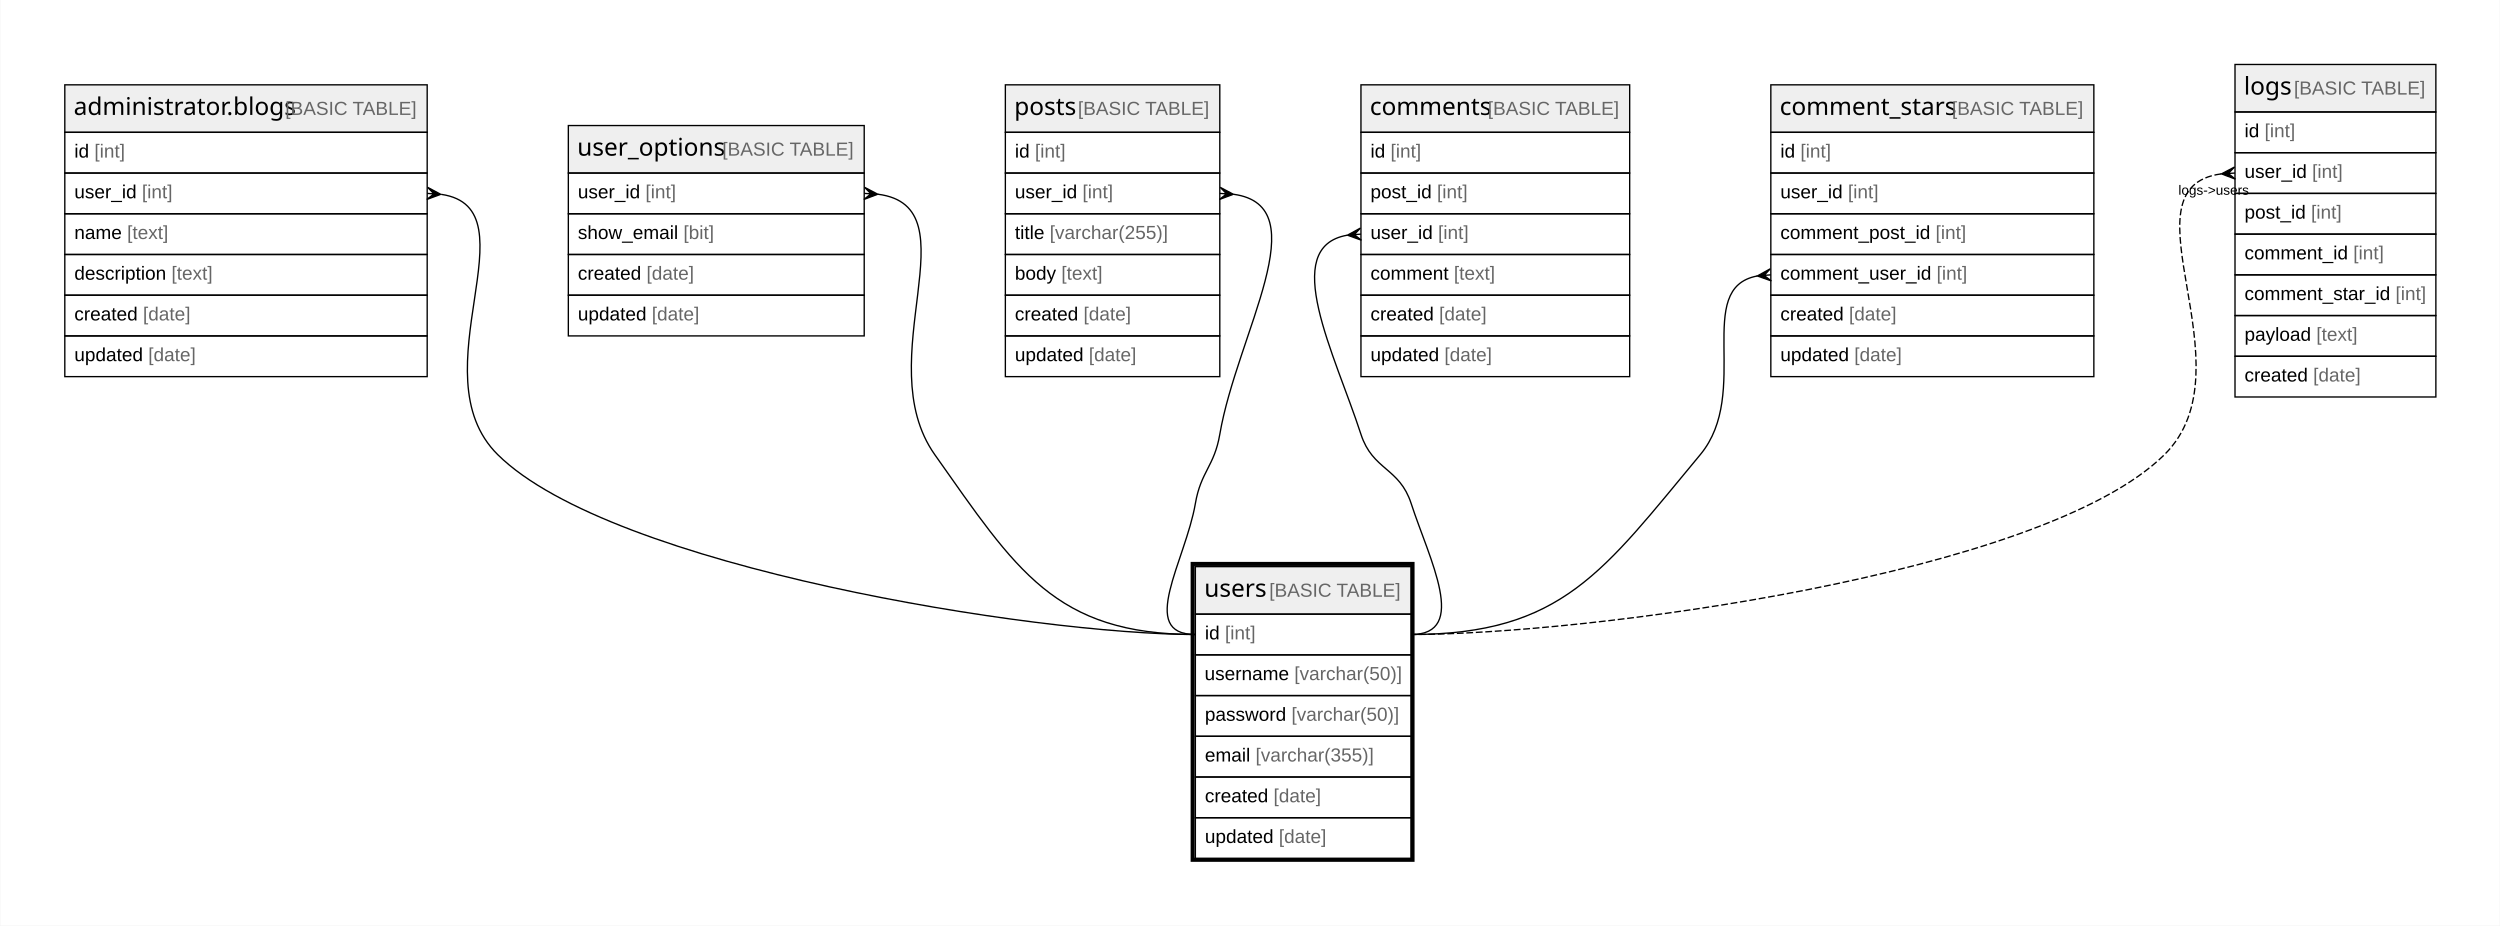
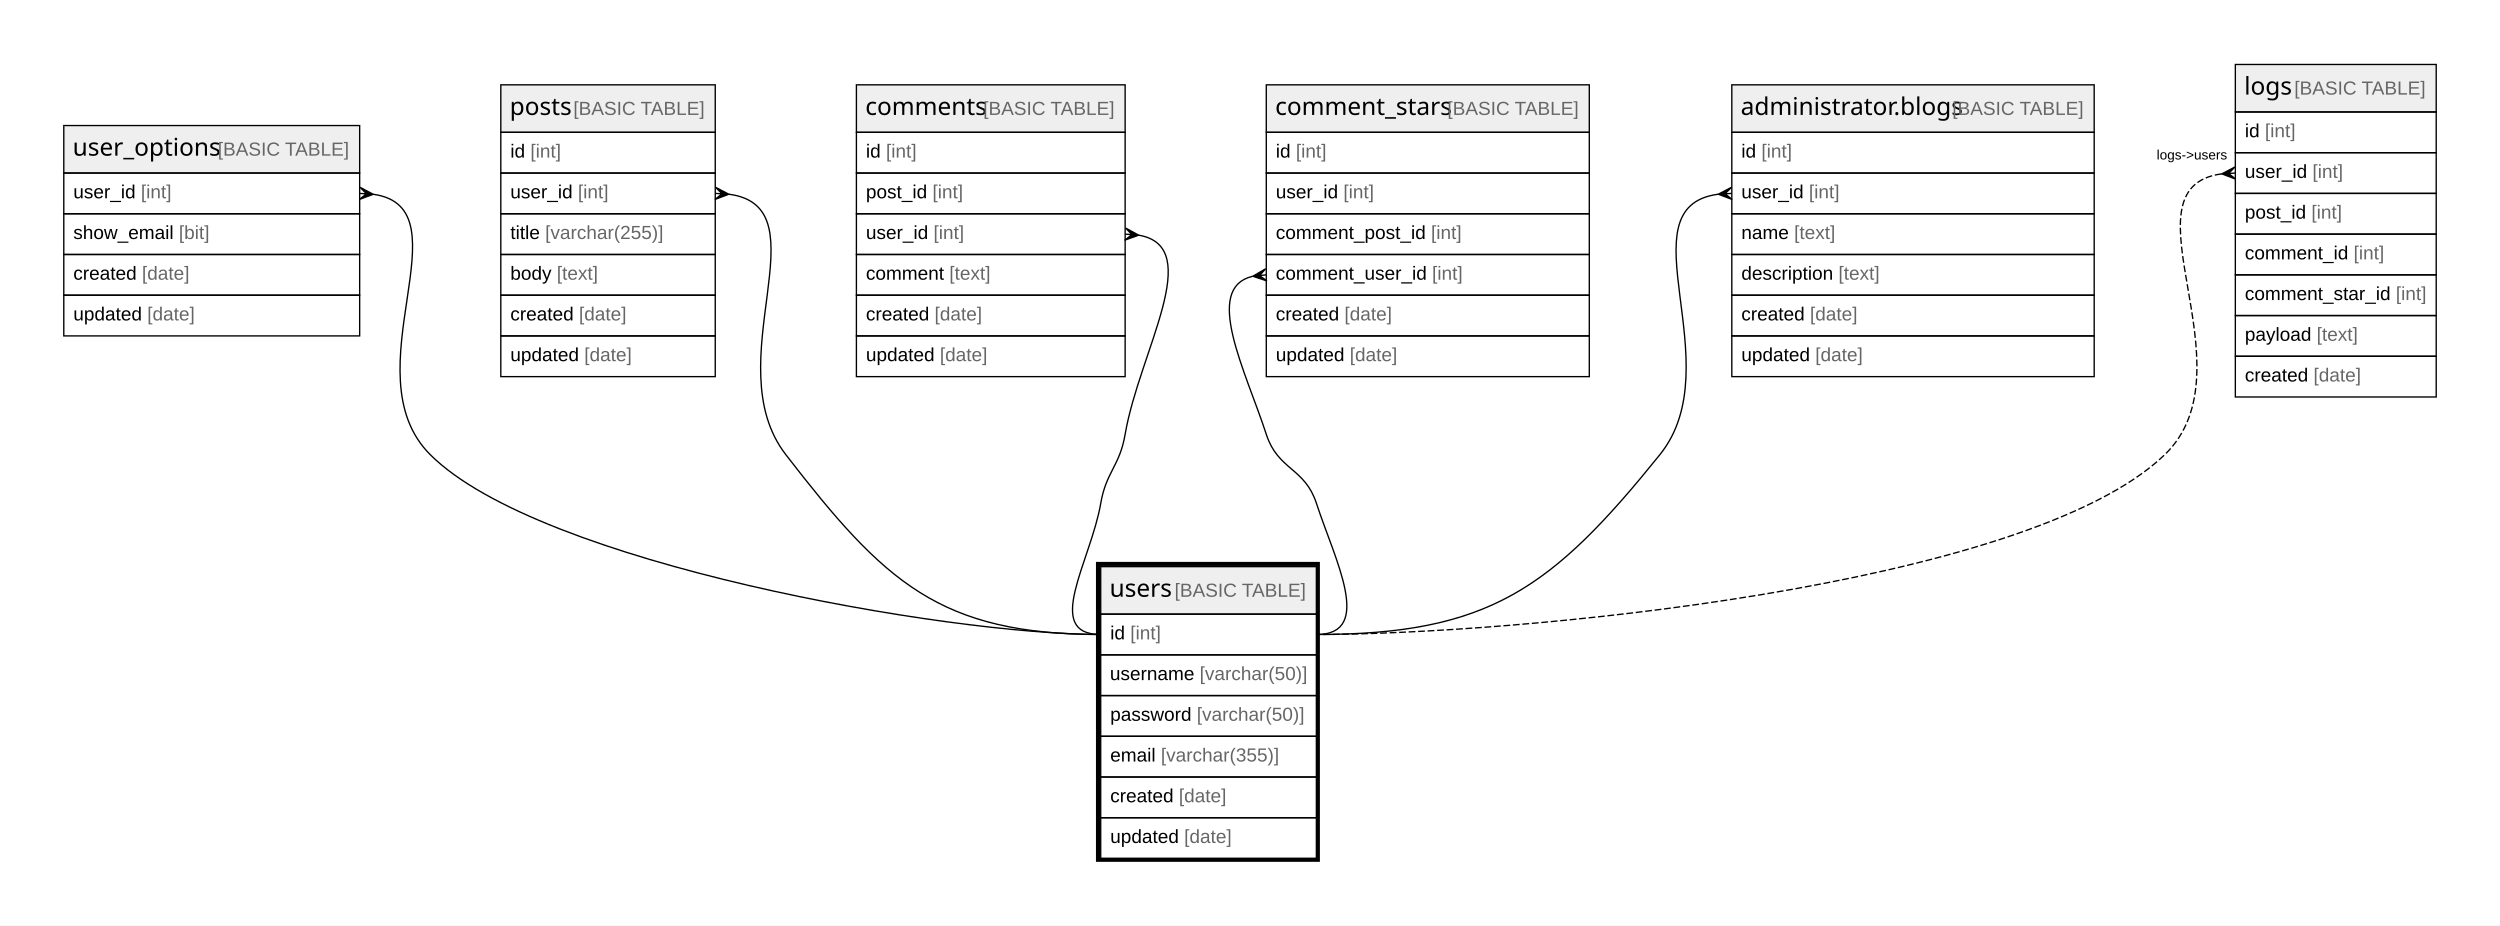
- <svg xmlns="http://www.w3.org/2000/svg" width="1842pt" height="682pt" viewBox="0.00 0.00 1841.50 682.00">
+ <svg xmlns="http://www.w3.org/2000/svg" width="1842pt" height="682pt" viewBox="0.00 0.00 1842.00 682.00">
  <g id="graph0" class="graph" transform="scale(1 1) rotate(0) translate(4 678)">
-     <polygon fill="#ffffff" stroke="transparent" points="-4,4 -4,-678 1837.5,-678 1837.5,4 -4,4" />
+     <polygon fill="#ffffff" stroke="transparent" points="-4,4 -4,-678 1838,-678 1838,4 -4,4" />
    <g id="node1" class="node">
-       <polygon fill="#efefef" stroke="transparent" points="876.5,-225.5 876.5,-260.5 1035.5,-260.5 1035.5,-225.5 876.5,-225.5" />
-       <polygon fill="none" stroke="#000000" points="876.5,-225.5 876.5,-260.5 1035.5,-260.5 1035.5,-225.5 876.5,-225.5" />
-       <text text-anchor="start" x="883.04" y="-238.3" font-family="Arial Bold" font-size="18.00" fill="#000000">users</text>
-       <text text-anchor="start" x="927.045" y="-238.3" font-family="Arial" font-size="14.00" fill="#000000"> </text>
-       <text text-anchor="start" x="930.936" y="-238.3" font-family="Arial" font-size="14.00" fill="#666666">[BASIC TABLE]</text>
-       <polygon fill="none" stroke="#000000" points="876.5,-195.5 876.5,-225.5 1035.5,-225.5 1035.5,-195.5 876.5,-195.5" />
-       <text text-anchor="start" x="883.5" y="-206.9" font-family="Arial" font-size="14.00" fill="#000000">id </text>
-       <text text-anchor="start" x="898.28" y="-206.9" font-family="Arial" font-size="14.00" fill="#666666">[int]</text>
-       <polygon fill="none" stroke="#000000" points="876.5,-165.5 876.5,-195.5 1035.5,-195.5 1035.5,-165.5 876.5,-165.5" />
-       <text text-anchor="start" x="883.269" y="-176.9" font-family="Arial" font-size="14.00" fill="#000000">username </text>
-       <text text-anchor="start" x="949.394" y="-176.9" font-family="Arial" font-size="14.00" fill="#666666">[varchar(50)]</text>
-       <polygon fill="none" stroke="#000000" points="876.5,-135.5 876.5,-165.5 1035.5,-165.5 1035.5,-135.5 876.5,-135.5" />
-       <text text-anchor="start" x="883.5" y="-146.9" font-family="Arial" font-size="14.00" fill="#000000">password </text>
-       <text text-anchor="start" x="947.288" y="-146.9" font-family="Arial" font-size="14.00" fill="#666666">[varchar(50)]</text>
-       <polygon fill="none" stroke="#000000" points="876.5,-105.5 876.5,-135.5 1035.5,-135.5 1035.5,-105.5 876.5,-105.5" />
-       <text text-anchor="start" x="883.5" y="-116.9" font-family="Arial" font-size="14.00" fill="#000000">email </text>
-       <text text-anchor="start" x="920.83" y="-116.9" font-family="Arial" font-size="14.00" fill="#666666">[varchar(355)]</text>
-       <polygon fill="none" stroke="#000000" points="876.5,-75.5 876.5,-105.5 1035.5,-105.5 1035.5,-75.5 876.5,-75.5" />
-       <text text-anchor="start" x="883.5" y="-86.9" font-family="Arial" font-size="14.00" fill="#000000">created </text>
-       <text text-anchor="start" x="934.072" y="-86.9" font-family="Arial" font-size="14.00" fill="#666666">[date]</text>
-       <polygon fill="none" stroke="#000000" points="876.5,-45.5 876.5,-75.5 1035.5,-75.5 1035.5,-45.5 876.5,-45.5" />
-       <text text-anchor="start" x="883.5" y="-56.9" font-family="Arial" font-size="14.00" fill="#000000">updated </text>
-       <text text-anchor="start" x="937.977" y="-56.9" font-family="Arial" font-size="14.00" fill="#666666">[date]</text>
-       <polygon fill="none" stroke="#000000" stroke-width="3" points="874.5,-44.5 874.5,-262.5 1036.5,-262.5 1036.5,-44.5 874.5,-44.5" />
+       <polygon fill="#efefef" stroke="transparent" points="807,-225.5 807,-260.5 966,-260.5 966,-225.5 807,-225.5" />
+       <polygon fill="none" stroke="#000000" points="807,-225.5 807,-260.5 966,-260.5 966,-225.5 807,-225.5" />
+       <text text-anchor="start" x="813.54" y="-238.3" font-family="Arial Bold" font-size="18.00" fill="#000000">users</text>
+       <text text-anchor="start" x="857.545" y="-238.3" font-family="Arial" font-size="14.00" fill="#000000"> </text>
+       <text text-anchor="start" x="861.436" y="-238.3" font-family="Arial" font-size="14.00" fill="#666666">[BASIC TABLE]</text>
+       <polygon fill="none" stroke="#000000" points="807,-195.5 807,-225.5 966,-225.5 966,-195.5 807,-195.5" />
+       <text text-anchor="start" x="814" y="-206.9" font-family="Arial" font-size="14.00" fill="#000000">id </text>
+       <text text-anchor="start" x="828.78" y="-206.9" font-family="Arial" font-size="14.00" fill="#666666">[int]</text>
+       <polygon fill="none" stroke="#000000" points="807,-165.5 807,-195.5 966,-195.5 966,-165.5 807,-165.5" />
+       <text text-anchor="start" x="813.769" y="-176.9" font-family="Arial" font-size="14.00" fill="#000000">username </text>
+       <text text-anchor="start" x="879.894" y="-176.9" font-family="Arial" font-size="14.00" fill="#666666">[varchar(50)]</text>
+       <polygon fill="none" stroke="#000000" points="807,-135.5 807,-165.5 966,-165.5 966,-135.5 807,-135.5" />
+       <text text-anchor="start" x="814" y="-146.9" font-family="Arial" font-size="14.00" fill="#000000">password </text>
+       <text text-anchor="start" x="877.788" y="-146.9" font-family="Arial" font-size="14.00" fill="#666666">[varchar(50)]</text>
+       <polygon fill="none" stroke="#000000" points="807,-105.5 807,-135.5 966,-135.5 966,-105.5 807,-105.5" />
+       <text text-anchor="start" x="814" y="-116.9" font-family="Arial" font-size="14.00" fill="#000000">email </text>
+       <text text-anchor="start" x="851.33" y="-116.9" font-family="Arial" font-size="14.00" fill="#666666">[varchar(355)]</text>
+       <polygon fill="none" stroke="#000000" points="807,-75.5 807,-105.5 966,-105.5 966,-75.5 807,-75.5" />
+       <text text-anchor="start" x="814" y="-86.9" font-family="Arial" font-size="14.00" fill="#000000">created </text>
+       <text text-anchor="start" x="864.572" y="-86.9" font-family="Arial" font-size="14.00" fill="#666666">[date]</text>
+       <polygon fill="none" stroke="#000000" points="807,-45.5 807,-75.5 966,-75.5 966,-45.5 807,-45.5" />
+       <text text-anchor="start" x="814" y="-56.9" font-family="Arial" font-size="14.00" fill="#000000">updated </text>
+       <text text-anchor="start" x="868.477" y="-56.9" font-family="Arial" font-size="14.00" fill="#666666">[date]</text>
+       <polygon fill="none" stroke="#000000" stroke-width="3" points="805,-44.5 805,-262.5 967,-262.5 967,-44.5 805,-44.5" />
    </g>
    <g id="node2" class="node">
-       <polygon fill="#efefef" stroke="transparent" points="43.5,-580.5 43.5,-615.5 310.5,-615.5 310.5,-580.5 43.5,-580.5" />
-       <polygon fill="none" stroke="#000000" points="43.5,-580.5 43.5,-615.5 310.5,-615.5 310.5,-580.5 43.5,-580.5" />
-       <text text-anchor="start" x="50.035" y="-593.3" font-family="Arial Bold" font-size="18.00" fill="#000000">administrator.blogs</text>
-       <text text-anchor="start" x="202.05" y="-593.3" font-family="Arial" font-size="14.00" fill="#000000"> </text>
-       <text text-anchor="start" x="205.941" y="-593.3" font-family="Arial" font-size="14.00" fill="#666666">[BASIC TABLE]</text>
-       <polygon fill="none" stroke="#000000" points="43.5,-550.5 43.5,-580.5 310.5,-580.5 310.5,-550.5 43.5,-550.5" />
-       <text text-anchor="start" x="50.5" y="-561.9" font-family="Arial" font-size="14.00" fill="#000000">id </text>
-       <text text-anchor="start" x="65.28" y="-561.9" font-family="Arial" font-size="14.00" fill="#666666">[int]</text>
-       <polygon fill="none" stroke="#000000" points="43.5,-520.5 43.5,-550.5 310.5,-550.5 310.5,-520.5 43.5,-520.5" />
-       <text text-anchor="start" x="50.5" y="-531.9" font-family="Arial" font-size="14.00" fill="#000000">user_id </text>
-       <text text-anchor="start" x="100.288" y="-531.9" font-family="Arial" font-size="14.00" fill="#666666">[int]</text>
-       <polygon fill="none" stroke="#000000" points="43.5,-490.5 43.5,-520.5 310.5,-520.5 310.5,-490.5 43.5,-490.5" />
-       <text text-anchor="start" x="50.5" y="-501.9" font-family="Arial" font-size="14.00" fill="#000000">name </text>
-       <text text-anchor="start" x="89.399" y="-501.9" font-family="Arial" font-size="14.00" fill="#666666">[text]</text>
-       <polygon fill="none" stroke="#000000" points="43.5,-460.5 43.5,-490.5 310.5,-490.5 310.5,-460.5 43.5,-460.5" />
-       <text text-anchor="start" x="50.5" y="-471.9" font-family="Arial" font-size="14.00" fill="#000000">description </text>
-       <text text-anchor="start" x="122.068" y="-471.9" font-family="Arial" font-size="14.00" fill="#666666">[text]</text>
-       <polygon fill="none" stroke="#000000" points="43.5,-430.5 43.5,-460.5 310.5,-460.5 310.5,-430.5 43.5,-430.5" />
-       <text text-anchor="start" x="50.5" y="-441.9" font-family="Arial" font-size="14.00" fill="#000000">created </text>
-       <text text-anchor="start" x="101.072" y="-441.9" font-family="Arial" font-size="14.00" fill="#666666">[date]</text>
-       <polygon fill="none" stroke="#000000" points="43.5,-400.5 43.5,-430.5 310.5,-430.5 310.5,-400.5 43.5,-400.5" />
-       <text text-anchor="start" x="50.5" y="-411.9" font-family="Arial" font-size="14.00" fill="#000000">updated </text>
-       <text text-anchor="start" x="104.977" y="-411.9" font-family="Arial" font-size="14.00" fill="#666666">[date]</text>
+       <polygon fill="#efefef" stroke="transparent" points="43,-550.5 43,-585.5 261,-585.5 261,-550.5 43,-550.5" />
+       <polygon fill="none" stroke="#000000" points="43,-550.5 43,-585.5 261,-585.5 261,-550.5 43,-550.5" />
+       <text text-anchor="start" x="49.527" y="-563.3" font-family="Arial Bold" font-size="18.00" fill="#000000">user_options</text>
+       <text text-anchor="start" x="152.559" y="-563.3" font-family="Arial" font-size="14.00" fill="#000000"> </text>
+       <text text-anchor="start" x="156.449" y="-563.3" font-family="Arial" font-size="14.00" fill="#666666">[BASIC TABLE]</text>
+       <polygon fill="none" stroke="#000000" points="43,-520.5 43,-550.5 261,-550.5 261,-520.5 43,-520.5" />
+       <text text-anchor="start" x="50" y="-531.9" font-family="Arial" font-size="14.00" fill="#000000">user_id </text>
+       <text text-anchor="start" x="99.788" y="-531.9" font-family="Arial" font-size="14.00" fill="#666666">[int]</text>
+       <polygon fill="none" stroke="#000000" points="43,-490.5 43,-520.5 261,-520.5 261,-490.5 43,-490.5" />
+       <text text-anchor="start" x="50" y="-501.9" font-family="Arial" font-size="14.00" fill="#000000">show_email </text>
+       <text text-anchor="start" x="127.784" y="-501.9" font-family="Arial" font-size="14.00" fill="#666666">[bit]</text>
+       <polygon fill="none" stroke="#000000" points="43,-460.5 43,-490.5 261,-490.5 261,-460.5 43,-460.5" />
+       <text text-anchor="start" x="50" y="-471.9" font-family="Arial" font-size="14.00" fill="#000000">created </text>
+       <text text-anchor="start" x="100.572" y="-471.9" font-family="Arial" font-size="14.00" fill="#666666">[date]</text>
+       <polygon fill="none" stroke="#000000" points="43,-430.5 43,-460.5 261,-460.5 261,-430.5 43,-430.5" />
+       <text text-anchor="start" x="50" y="-441.9" font-family="Arial" font-size="14.00" fill="#000000">updated </text>
+       <text text-anchor="start" x="104.477" y="-441.9" font-family="Arial" font-size="14.00" fill="#666666">[date]</text>
    </g>
    <g id="edge1" class="edge">
-       <path fill="none" stroke="#000000" d="M320.909,-534.795C390.859,-524.437 302.182,-402.625 362.5,-343 446.388,-260.075 758.544,-210.5 876.5,-210.5" />
-       <polygon fill="#000000" stroke="#000000" points="320.477,-534.824 310.196,-531.01 315.489,-535.162 310.5,-535.5 310.5,-535.5 310.5,-535.5 315.489,-535.162 310.804,-539.99 320.477,-534.824 320.477,-534.824" />
+       <path fill="none" stroke="#000000" d="M270.98,-534.858C341.745,-524.958 252.851,-403.041 313,-343 393.44,-262.703 693.342,-210.5 807,-210.5" />
+       <polygon fill="#000000" stroke="#000000" points="270.979,-534.858 260.711,-531.009 265.99,-535.179 261,-535.5 261,-535.5 261,-535.5 265.99,-535.179 261.289,-539.991 270.979,-534.858 270.979,-534.858" />
    </g>
    <g id="node3" class="node">
-       <polygon fill="#efefef" stroke="transparent" points="414.5,-550.5 414.5,-585.5 632.5,-585.5 632.5,-550.5 414.5,-550.5" />
-       <polygon fill="none" stroke="#000000" points="414.5,-550.5 414.5,-585.5 632.5,-585.5 632.5,-550.5 414.5,-550.5" />
-       <text text-anchor="start" x="421.027" y="-563.3" font-family="Arial Bold" font-size="18.00" fill="#000000">user_options</text>
-       <text text-anchor="start" x="524.059" y="-563.3" font-family="Arial" font-size="14.00" fill="#000000"> </text>
-       <text text-anchor="start" x="527.949" y="-563.3" font-family="Arial" font-size="14.00" fill="#666666">[BASIC TABLE]</text>
-       <polygon fill="none" stroke="#000000" points="414.5,-520.5 414.5,-550.5 632.5,-550.5 632.5,-520.5 414.5,-520.5" />
-       <text text-anchor="start" x="421.5" y="-531.9" font-family="Arial" font-size="14.00" fill="#000000">user_id </text>
-       <text text-anchor="start" x="471.288" y="-531.9" font-family="Arial" font-size="14.00" fill="#666666">[int]</text>
-       <polygon fill="none" stroke="#000000" points="414.5,-490.5 414.5,-520.5 632.5,-520.5 632.5,-490.5 414.5,-490.5" />
-       <text text-anchor="start" x="421.5" y="-501.9" font-family="Arial" font-size="14.00" fill="#000000">show_email </text>
-       <text text-anchor="start" x="499.284" y="-501.9" font-family="Arial" font-size="14.00" fill="#666666">[bit]</text>
-       <polygon fill="none" stroke="#000000" points="414.5,-460.5 414.5,-490.5 632.5,-490.5 632.5,-460.5 414.5,-460.5" />
-       <text text-anchor="start" x="421.5" y="-471.9" font-family="Arial" font-size="14.00" fill="#000000">created </text>
-       <text text-anchor="start" x="472.072" y="-471.9" font-family="Arial" font-size="14.00" fill="#666666">[date]</text>
-       <polygon fill="none" stroke="#000000" points="414.5,-430.5 414.5,-460.5 632.5,-460.5 632.5,-430.5 414.5,-430.5" />
-       <text text-anchor="start" x="421.5" y="-441.9" font-family="Arial" font-size="14.00" fill="#000000">updated </text>
-       <text text-anchor="start" x="475.977" y="-441.9" font-family="Arial" font-size="14.00" fill="#666666">[date]</text>
+       <polygon fill="#efefef" stroke="transparent" points="365,-580.5 365,-615.5 523,-615.5 523,-580.5 365,-580.5" />
+       <polygon fill="none" stroke="#000000" points="365,-580.5 365,-615.5 523,-615.5 523,-580.5 365,-580.5" />
+       <text text-anchor="start" x="371.536" y="-593.3" font-family="Arial Bold" font-size="18.00" fill="#000000">posts</text>
+       <text text-anchor="start" x="414.55" y="-593.3" font-family="Arial" font-size="14.00" fill="#000000"> </text>
+       <text text-anchor="start" x="418.441" y="-593.3" font-family="Arial" font-size="14.00" fill="#666666">[BASIC TABLE]</text>
+       <polygon fill="none" stroke="#000000" points="365,-550.5 365,-580.5 523,-580.5 523,-550.5 365,-550.5" />
+       <text text-anchor="start" x="372" y="-561.9" font-family="Arial" font-size="14.00" fill="#000000">id </text>
+       <text text-anchor="start" x="386.78" y="-561.9" font-family="Arial" font-size="14.00" fill="#666666">[int]</text>
+       <polygon fill="none" stroke="#000000" points="365,-520.5 365,-550.5 523,-550.5 523,-520.5 365,-520.5" />
+       <text text-anchor="start" x="372" y="-531.9" font-family="Arial" font-size="14.00" fill="#000000">user_id </text>
+       <text text-anchor="start" x="421.788" y="-531.9" font-family="Arial" font-size="14.00" fill="#666666">[int]</text>
+       <polygon fill="none" stroke="#000000" points="365,-490.5 365,-520.5 523,-520.5 523,-490.5 365,-490.5" />
+       <text text-anchor="start" x="372" y="-501.9" font-family="Arial" font-size="14.00" fill="#000000">title </text>
+       <text text-anchor="start" x="397.668" y="-501.9" font-family="Arial" font-size="14.00" fill="#666666">[varchar(255)]</text>
+       <polygon fill="none" stroke="#000000" points="365,-460.5 365,-490.5 523,-490.5 523,-460.5 365,-460.5" />
+       <text text-anchor="start" x="372" y="-471.9" font-family="Arial" font-size="14.00" fill="#000000">body </text>
+       <text text-anchor="start" x="406.238" y="-471.9" font-family="Arial" font-size="14.00" fill="#666666">[text]</text>
+       <polygon fill="none" stroke="#000000" points="365,-430.5 365,-460.5 523,-460.5 523,-430.5 365,-430.5" />
+       <text text-anchor="start" x="372" y="-441.9" font-family="Arial" font-size="14.00" fill="#000000">created </text>
+       <text text-anchor="start" x="422.572" y="-441.9" font-family="Arial" font-size="14.00" fill="#666666">[date]</text>
+       <polygon fill="none" stroke="#000000" points="365,-400.5 365,-430.5 523,-430.5 523,-400.5 365,-400.5" />
+       <text text-anchor="start" x="372" y="-411.9" font-family="Arial" font-size="14.00" fill="#000000">updated </text>
+       <text text-anchor="start" x="426.477" y="-411.9" font-family="Arial" font-size="14.00" fill="#666666">[date]</text>
    </g>
    <g id="edge2" class="edge">
-       <path fill="none" stroke="#000000" d="M642.536,-534.905C714.156,-525.726 635.446,-412.401 684.5,-343 744.344,-258.334 772.819,-210.5 876.5,-210.5" />
-       <polygon fill="#000000" stroke="#000000" points="642.482,-534.908 632.234,-531.008 637.491,-535.204 632.5,-535.5 632.5,-535.5 632.5,-535.5 637.491,-535.204 632.766,-539.992 642.482,-534.908 642.482,-534.908" />
+       <path fill="none" stroke="#000000" d="M533.021,-534.894C604.417,-525.549 523.037,-410.251 575,-343 647.602,-249.038 688.257,-210.5 807,-210.5" />
+       <polygon fill="#000000" stroke="#000000" points="532.982,-534.897 522.729,-531.008 527.991,-535.198 523,-535.5 523,-535.5 523,-535.5 527.991,-535.198 523.271,-539.992 532.982,-534.897 532.982,-534.897" />
    </g>
    <g id="node4" class="node">
-       <polygon fill="#efefef" stroke="transparent" points="736.5,-580.5 736.5,-615.5 894.5,-615.5 894.5,-580.5 736.5,-580.5" />
-       <polygon fill="none" stroke="#000000" points="736.5,-580.5 736.5,-615.5 894.5,-615.5 894.5,-580.5 736.5,-580.5" />
-       <text text-anchor="start" x="743.035" y="-593.3" font-family="Arial Bold" font-size="18.00" fill="#000000">posts</text>
-       <text text-anchor="start" x="786.05" y="-593.3" font-family="Arial" font-size="14.00" fill="#000000"> </text>
-       <text text-anchor="start" x="789.941" y="-593.3" font-family="Arial" font-size="14.00" fill="#666666">[BASIC TABLE]</text>
-       <polygon fill="none" stroke="#000000" points="736.5,-550.5 736.5,-580.5 894.5,-580.5 894.5,-550.5 736.5,-550.5" />
-       <text text-anchor="start" x="743.5" y="-561.9" font-family="Arial" font-size="14.00" fill="#000000">id </text>
-       <text text-anchor="start" x="758.28" y="-561.9" font-family="Arial" font-size="14.00" fill="#666666">[int]</text>
-       <polygon fill="none" stroke="#000000" points="736.5,-520.5 736.5,-550.5 894.5,-550.5 894.5,-520.5 736.5,-520.5" />
-       <text text-anchor="start" x="743.5" y="-531.9" font-family="Arial" font-size="14.00" fill="#000000">user_id </text>
-       <text text-anchor="start" x="793.288" y="-531.9" font-family="Arial" font-size="14.00" fill="#666666">[int]</text>
-       <polygon fill="none" stroke="#000000" points="736.5,-490.5 736.5,-520.5 894.5,-520.5 894.5,-490.5 736.5,-490.5" />
-       <text text-anchor="start" x="743.5" y="-501.9" font-family="Arial" font-size="14.00" fill="#000000">title </text>
-       <text text-anchor="start" x="769.168" y="-501.9" font-family="Arial" font-size="14.00" fill="#666666">[varchar(255)]</text>
-       <polygon fill="none" stroke="#000000" points="736.5,-460.5 736.5,-490.5 894.5,-490.5 894.5,-460.5 736.5,-460.5" />
-       <text text-anchor="start" x="743.5" y="-471.9" font-family="Arial" font-size="14.00" fill="#000000">body </text>
-       <text text-anchor="start" x="777.738" y="-471.9" font-family="Arial" font-size="14.00" fill="#666666">[text]</text>
-       <polygon fill="none" stroke="#000000" points="736.5,-430.5 736.5,-460.5 894.5,-460.5 894.5,-430.5 736.5,-430.5" />
-       <text text-anchor="start" x="743.5" y="-441.9" font-family="Arial" font-size="14.00" fill="#000000">created </text>
-       <text text-anchor="start" x="794.072" y="-441.9" font-family="Arial" font-size="14.00" fill="#666666">[date]</text>
-       <polygon fill="none" stroke="#000000" points="736.5,-400.5 736.5,-430.5 894.5,-430.5 894.5,-400.5 736.5,-400.5" />
-       <text text-anchor="start" x="743.5" y="-411.9" font-family="Arial" font-size="14.00" fill="#000000">updated </text>
-       <text text-anchor="start" x="797.977" y="-411.9" font-family="Arial" font-size="14.00" fill="#666666">[date]</text>
+       <polygon fill="#efefef" stroke="transparent" points="627,-580.5 627,-615.5 825,-615.5 825,-580.5 627,-580.5" />
+       <polygon fill="none" stroke="#000000" points="627,-580.5 627,-615.5 825,-615.5 825,-580.5 627,-580.5" />
+       <text text-anchor="start" x="633.54" y="-593.3" font-family="Arial Bold" font-size="18.00" fill="#000000">comments</text>
+       <text text-anchor="start" x="716.545" y="-593.3" font-family="Arial" font-size="14.00" fill="#000000"> </text>
+       <text text-anchor="start" x="720.436" y="-593.3" font-family="Arial" font-size="14.00" fill="#666666">[BASIC TABLE]</text>
+       <polygon fill="none" stroke="#000000" points="627,-550.5 627,-580.5 825,-580.5 825,-550.5 627,-550.5" />
+       <text text-anchor="start" x="634" y="-561.9" font-family="Arial" font-size="14.00" fill="#000000">id </text>
+       <text text-anchor="start" x="648.78" y="-561.9" font-family="Arial" font-size="14.00" fill="#666666">[int]</text>
+       <polygon fill="none" stroke="#000000" points="627,-520.5 627,-550.5 825,-550.5 825,-520.5 627,-520.5" />
+       <text text-anchor="start" x="634" y="-531.9" font-family="Arial" font-size="14.00" fill="#000000">post_id </text>
+       <text text-anchor="start" x="683.018" y="-531.9" font-family="Arial" font-size="14.00" fill="#666666">[int]</text>
+       <polygon fill="none" stroke="#000000" points="627,-490.5 627,-520.5 825,-520.5 825,-490.5 627,-490.5" />
+       <text text-anchor="start" x="634" y="-501.9" font-family="Arial" font-size="14.00" fill="#000000">user_id </text>
+       <text text-anchor="start" x="683.788" y="-501.9" font-family="Arial" font-size="14.00" fill="#666666">[int]</text>
+       <polygon fill="none" stroke="#000000" points="627,-460.5 627,-490.5 825,-490.5 825,-460.5 627,-460.5" />
+       <text text-anchor="start" x="634" y="-471.9" font-family="Arial" font-size="14.00" fill="#000000">comment </text>
+       <text text-anchor="start" x="695.45" y="-471.9" font-family="Arial" font-size="14.00" fill="#666666">[text]</text>
+       <polygon fill="none" stroke="#000000" points="627,-430.5 627,-460.5 825,-460.5 825,-430.5 627,-430.5" />
+       <text text-anchor="start" x="634" y="-441.9" font-family="Arial" font-size="14.00" fill="#000000">created </text>
+       <text text-anchor="start" x="684.572" y="-441.9" font-family="Arial" font-size="14.00" fill="#666666">[date]</text>
+       <polygon fill="none" stroke="#000000" points="627,-400.5 627,-430.5 825,-430.5 825,-400.5 627,-400.5" />
+       <text text-anchor="start" x="634" y="-411.9" font-family="Arial" font-size="14.00" fill="#000000">updated </text>
+       <text text-anchor="start" x="688.477" y="-411.9" font-family="Arial" font-size="14.00" fill="#666666">[date]</text>
    </g>
    <g id="edge3" class="edge">
-       <path fill="none" stroke="#000000" d="M904.662,-534.855C967.356,-526.197 907.195,-432.112 894.5,-358 890.442,-334.308 880.558,-330.692 876.5,-307 869.259,-264.727 833.611,-210.5 876.5,-210.5" />
-       <polygon fill="#000000" stroke="#000000" points="904.48,-534.866 894.215,-531.009 899.49,-535.183 894.5,-535.5 894.5,-535.5 894.5,-535.5 899.49,-535.183 894.785,-539.991 904.48,-534.866 904.48,-534.866" />
+       <path fill="none" stroke="#000000" d="M835.014,-504.721C884.522,-496.169 835.441,-418.955 825,-358 820.942,-334.308 811.058,-330.692 807,-307 799.759,-264.727 764.111,-210.5 807,-210.5" />
+       <polygon fill="#000000" stroke="#000000" points="834.97,-504.724 824.651,-501.014 829.985,-505.112 825,-505.5 825,-505.5 825,-505.5 829.985,-505.112 825.349,-509.986 834.97,-504.724 834.97,-504.724" />
    </g>
    <g id="node5" class="node">
-       <polygon fill="#efefef" stroke="transparent" points="998.5,-580.5 998.5,-615.5 1196.5,-615.5 1196.5,-580.5 998.5,-580.5" />
-       <polygon fill="none" stroke="#000000" points="998.5,-580.5 998.5,-615.5 1196.5,-615.5 1196.5,-580.5 998.5,-580.5" />
-       <text text-anchor="start" x="1005.04" y="-593.3" font-family="Arial Bold" font-size="18.00" fill="#000000">comments</text>
-       <text text-anchor="start" x="1088.045" y="-593.3" font-family="Arial" font-size="14.00" fill="#000000"> </text>
-       <text text-anchor="start" x="1091.936" y="-593.3" font-family="Arial" font-size="14.00" fill="#666666">[BASIC TABLE]</text>
-       <polygon fill="none" stroke="#000000" points="998.5,-550.5 998.5,-580.5 1196.5,-580.5 1196.5,-550.5 998.5,-550.5" />
-       <text text-anchor="start" x="1005.5" y="-561.9" font-family="Arial" font-size="14.00" fill="#000000">id </text>
-       <text text-anchor="start" x="1020.28" y="-561.9" font-family="Arial" font-size="14.00" fill="#666666">[int]</text>
-       <polygon fill="none" stroke="#000000" points="998.5,-520.5 998.5,-550.5 1196.5,-550.5 1196.5,-520.5 998.5,-520.5" />
-       <text text-anchor="start" x="1005.5" y="-531.9" font-family="Arial" font-size="14.00" fill="#000000">post_id </text>
-       <text text-anchor="start" x="1054.518" y="-531.9" font-family="Arial" font-size="14.00" fill="#666666">[int]</text>
-       <polygon fill="none" stroke="#000000" points="998.5,-490.5 998.5,-520.5 1196.5,-520.5 1196.5,-490.5 998.5,-490.5" />
-       <text text-anchor="start" x="1005.5" y="-501.9" font-family="Arial" font-size="14.00" fill="#000000">user_id </text>
-       <text text-anchor="start" x="1055.288" y="-501.9" font-family="Arial" font-size="14.00" fill="#666666">[int]</text>
-       <polygon fill="none" stroke="#000000" points="998.5,-460.5 998.5,-490.5 1196.5,-490.5 1196.5,-460.5 998.5,-460.5" />
-       <text text-anchor="start" x="1005.5" y="-471.9" font-family="Arial" font-size="14.00" fill="#000000">comment </text>
-       <text text-anchor="start" x="1066.95" y="-471.9" font-family="Arial" font-size="14.00" fill="#666666">[text]</text>
-       <polygon fill="none" stroke="#000000" points="998.5,-430.5 998.5,-460.5 1196.5,-460.5 1196.5,-430.5 998.5,-430.5" />
-       <text text-anchor="start" x="1005.5" y="-441.9" font-family="Arial" font-size="14.00" fill="#000000">created </text>
-       <text text-anchor="start" x="1056.072" y="-441.9" font-family="Arial" font-size="14.00" fill="#666666">[date]</text>
-       <polygon fill="none" stroke="#000000" points="998.5,-400.5 998.5,-430.5 1196.5,-430.5 1196.5,-400.5 998.5,-400.5" />
-       <text text-anchor="start" x="1005.5" y="-411.9" font-family="Arial" font-size="14.00" fill="#000000">updated </text>
-       <text text-anchor="start" x="1059.977" y="-411.9" font-family="Arial" font-size="14.00" fill="#666666">[date]</text>
+       <polygon fill="#efefef" stroke="transparent" points="929,-580.5 929,-615.5 1167,-615.5 1167,-580.5 929,-580.5" />
+       <polygon fill="none" stroke="#000000" points="929,-580.5 929,-615.5 1167,-615.5 1167,-580.5 929,-580.5" />
+       <text text-anchor="start" x="935.537" y="-593.3" font-family="Arial Bold" font-size="18.00" fill="#000000">comment_stars</text>
+       <text text-anchor="start" x="1058.549" y="-593.3" font-family="Arial" font-size="14.00" fill="#000000"> </text>
+       <text text-anchor="start" x="1062.439" y="-593.3" font-family="Arial" font-size="14.00" fill="#666666">[BASIC TABLE]</text>
+       <polygon fill="none" stroke="#000000" points="929,-550.5 929,-580.5 1167,-580.5 1167,-550.5 929,-550.5" />
+       <text text-anchor="start" x="936" y="-561.9" font-family="Arial" font-size="14.00" fill="#000000">id </text>
+       <text text-anchor="start" x="950.78" y="-561.9" font-family="Arial" font-size="14.00" fill="#666666">[int]</text>
+       <polygon fill="none" stroke="#000000" points="929,-520.5 929,-550.5 1167,-550.5 1167,-520.5 929,-520.5" />
+       <text text-anchor="start" x="936" y="-531.9" font-family="Arial" font-size="14.00" fill="#000000">user_id </text>
+       <text text-anchor="start" x="985.788" y="-531.9" font-family="Arial" font-size="14.00" fill="#666666">[int]</text>
+       <polygon fill="none" stroke="#000000" points="929,-490.5 929,-520.5 1167,-520.5 1167,-490.5 929,-490.5" />
+       <text text-anchor="start" x="936" y="-501.9" font-family="Arial" font-size="14.00" fill="#000000">comment_post_id </text>
+       <text text-anchor="start" x="1050.36" y="-501.9" font-family="Arial" font-size="14.00" fill="#666666">[int]</text>
+       <polygon fill="none" stroke="#000000" points="929,-460.5 929,-490.5 1167,-490.5 1167,-460.5 929,-460.5" />
+       <text text-anchor="start" x="936" y="-471.9" font-family="Arial" font-size="14.00" fill="#000000">comment_user_id </text>
+       <text text-anchor="start" x="1051.13" y="-471.9" font-family="Arial" font-size="14.00" fill="#666666">[int]</text>
+       <polygon fill="none" stroke="#000000" points="929,-430.5 929,-460.5 1167,-460.5 1167,-430.5 929,-430.5" />
+       <text text-anchor="start" x="936" y="-441.9" font-family="Arial" font-size="14.00" fill="#000000">created </text>
+       <text text-anchor="start" x="986.572" y="-441.9" font-family="Arial" font-size="14.00" fill="#666666">[date]</text>
+       <polygon fill="none" stroke="#000000" points="929,-400.5 929,-430.5 1167,-430.5 1167,-400.5 929,-400.5" />
+       <text text-anchor="start" x="936" y="-411.9" font-family="Arial" font-size="14.00" fill="#000000">updated </text>
+       <text text-anchor="start" x="990.477" y="-411.9" font-family="Arial" font-size="14.00" fill="#666666">[date]</text>
    </g>
    <g id="edge4" class="edge">
-       <path fill="none" stroke="#000000" d="M988.403,-504.7C937.998,-495.928 979.41,-416.822 998.5,-358 1007.144,-331.364 1026.856,-333.636 1035.5,-307 1048.739,-266.206 1078.389,-210.5 1035.5,-210.5" />
-       <polygon fill="#000000" stroke="#000000" points="988.531,-504.71 998.145,-509.986 993.516,-505.105 998.5,-505.5 998.5,-505.5 998.5,-505.5 993.516,-505.105 998.855,-501.014 988.531,-504.71 988.531,-504.71" />
+       <path fill="none" stroke="#000000" d="M918.788,-474.414C882.027,-465.532 914.076,-403.985 929,-358 937.644,-331.364 957.356,-333.636 966,-307 979.239,-266.206 1008.889,-210.5 966,-210.5" />
+       <polygon fill="#000000" stroke="#000000" points="919.056,-474.443 928.524,-479.975 924.028,-474.971 929,-475.5 929,-475.5 929,-475.5 924.028,-474.971 929.476,-471.025 919.056,-474.443 919.056,-474.443" />
    </g>
    <g id="node6" class="node">
-       <polygon fill="#efefef" stroke="transparent" points="1300.5,-580.5 1300.5,-615.5 1538.5,-615.5 1538.5,-580.5 1300.5,-580.5" />
-       <polygon fill="none" stroke="#000000" points="1300.5,-580.5 1300.5,-615.5 1538.5,-615.5 1538.5,-580.5 1300.5,-580.5" />
-       <text text-anchor="start" x="1307.037" y="-593.3" font-family="Arial Bold" font-size="18.00" fill="#000000">comment_stars</text>
-       <text text-anchor="start" x="1430.049" y="-593.3" font-family="Arial" font-size="14.00" fill="#000000"> </text>
-       <text text-anchor="start" x="1433.939" y="-593.3" font-family="Arial" font-size="14.00" fill="#666666">[BASIC TABLE]</text>
-       <polygon fill="none" stroke="#000000" points="1300.5,-550.5 1300.5,-580.5 1538.5,-580.5 1538.5,-550.5 1300.5,-550.5" />
-       <text text-anchor="start" x="1307.5" y="-561.9" font-family="Arial" font-size="14.00" fill="#000000">id </text>
-       <text text-anchor="start" x="1322.28" y="-561.9" font-family="Arial" font-size="14.00" fill="#666666">[int]</text>
-       <polygon fill="none" stroke="#000000" points="1300.5,-520.5 1300.5,-550.5 1538.5,-550.5 1538.5,-520.5 1300.5,-520.5" />
-       <text text-anchor="start" x="1307.5" y="-531.9" font-family="Arial" font-size="14.00" fill="#000000">user_id </text>
-       <text text-anchor="start" x="1357.288" y="-531.9" font-family="Arial" font-size="14.00" fill="#666666">[int]</text>
-       <polygon fill="none" stroke="#000000" points="1300.5,-490.5 1300.5,-520.5 1538.5,-520.5 1538.5,-490.5 1300.5,-490.5" />
-       <text text-anchor="start" x="1307.5" y="-501.9" font-family="Arial" font-size="14.00" fill="#000000">comment_post_id </text>
-       <text text-anchor="start" x="1421.86" y="-501.9" font-family="Arial" font-size="14.00" fill="#666666">[int]</text>
-       <polygon fill="none" stroke="#000000" points="1300.5,-460.5 1300.5,-490.5 1538.5,-490.5 1538.5,-460.5 1300.5,-460.5" />
-       <text text-anchor="start" x="1307.5" y="-471.9" font-family="Arial" font-size="14.00" fill="#000000">comment_user_id </text>
-       <text text-anchor="start" x="1422.63" y="-471.9" font-family="Arial" font-size="14.00" fill="#666666">[int]</text>
-       <polygon fill="none" stroke="#000000" points="1300.5,-430.5 1300.5,-460.5 1538.5,-460.5 1538.5,-430.5 1300.5,-430.5" />
-       <text text-anchor="start" x="1307.5" y="-441.9" font-family="Arial" font-size="14.00" fill="#000000">created </text>
-       <text text-anchor="start" x="1358.072" y="-441.9" font-family="Arial" font-size="14.00" fill="#666666">[date]</text>
-       <polygon fill="none" stroke="#000000" points="1300.5,-400.5 1300.5,-430.5 1538.5,-430.5 1538.5,-400.5 1300.5,-400.5" />
-       <text text-anchor="start" x="1307.5" y="-411.9" font-family="Arial" font-size="14.00" fill="#000000">updated </text>
-       <text text-anchor="start" x="1361.977" y="-411.9" font-family="Arial" font-size="14.00" fill="#666666">[date]</text>
+       <polygon fill="#efefef" stroke="transparent" points="1272,-580.5 1272,-615.5 1539,-615.5 1539,-580.5 1272,-580.5" />
+       <polygon fill="none" stroke="#000000" points="1272,-580.5 1272,-615.5 1539,-615.5 1539,-580.5 1272,-580.5" />
+       <text text-anchor="start" x="1278.535" y="-593.3" font-family="Arial Bold" font-size="18.00" fill="#000000">administrator.blogs</text>
+       <text text-anchor="start" x="1430.551" y="-593.3" font-family="Arial" font-size="14.00" fill="#000000"> </text>
+       <text text-anchor="start" x="1434.441" y="-593.3" font-family="Arial" font-size="14.00" fill="#666666">[BASIC TABLE]</text>
+       <polygon fill="none" stroke="#000000" points="1272,-550.5 1272,-580.5 1539,-580.5 1539,-550.5 1272,-550.5" />
+       <text text-anchor="start" x="1279" y="-561.9" font-family="Arial" font-size="14.00" fill="#000000">id </text>
+       <text text-anchor="start" x="1293.78" y="-561.9" font-family="Arial" font-size="14.00" fill="#666666">[int]</text>
+       <polygon fill="none" stroke="#000000" points="1272,-520.5 1272,-550.5 1539,-550.5 1539,-520.5 1272,-520.5" />
+       <text text-anchor="start" x="1279" y="-531.9" font-family="Arial" font-size="14.00" fill="#000000">user_id </text>
+       <text text-anchor="start" x="1328.788" y="-531.9" font-family="Arial" font-size="14.00" fill="#666666">[int]</text>
+       <polygon fill="none" stroke="#000000" points="1272,-490.5 1272,-520.5 1539,-520.5 1539,-490.5 1272,-490.5" />
+       <text text-anchor="start" x="1279" y="-501.9" font-family="Arial" font-size="14.00" fill="#000000">name </text>
+       <text text-anchor="start" x="1317.899" y="-501.9" font-family="Arial" font-size="14.00" fill="#666666">[text]</text>
+       <polygon fill="none" stroke="#000000" points="1272,-460.5 1272,-490.5 1539,-490.5 1539,-460.5 1272,-460.5" />
+       <text text-anchor="start" x="1279" y="-471.9" font-family="Arial" font-size="14.00" fill="#000000">description </text>
+       <text text-anchor="start" x="1350.568" y="-471.9" font-family="Arial" font-size="14.00" fill="#666666">[text]</text>
+       <polygon fill="none" stroke="#000000" points="1272,-430.5 1272,-460.5 1539,-460.5 1539,-430.5 1272,-430.5" />
+       <text text-anchor="start" x="1279" y="-441.9" font-family="Arial" font-size="14.00" fill="#000000">created </text>
+       <text text-anchor="start" x="1329.572" y="-441.9" font-family="Arial" font-size="14.00" fill="#666666">[date]</text>
+       <polygon fill="none" stroke="#000000" points="1272,-400.5 1272,-430.5 1539,-430.5 1539,-400.5 1272,-400.5" />
+       <text text-anchor="start" x="1279" y="-411.9" font-family="Arial" font-size="14.00" fill="#000000">updated </text>
+       <text text-anchor="start" x="1333.477" y="-411.9" font-family="Arial" font-size="14.00" fill="#666666">[date]</text>
    </g>
    <g id="edge5" class="edge">
-       <path fill="none" stroke="#000000" d="M1290.523,-474.66C1242.984,-465.792 1286.599,-388.774 1248.5,-343 1177.178,-257.31 1146.988,-210.5 1035.5,-210.5" />
-       <polygon fill="#000000" stroke="#000000" points="1290.535,-474.661 1300.122,-479.984 1295.518,-475.08 1300.5,-475.5 1300.5,-475.5 1300.5,-475.5 1295.518,-475.08 1300.878,-471.016 1290.535,-474.661 1290.535,-474.661" />
+       <path fill="none" stroke="#000000" d="M1261.968,-534.889C1190.514,-525.467 1272.411,-409.25 1219,-343 1139.333,-244.183 1092.932,-210.5 966,-210.5" />
+       <polygon fill="#000000" stroke="#000000" points="1262.018,-534.892 1271.727,-539.992 1267.009,-535.196 1272,-535.5 1272,-535.5 1272,-535.5 1267.009,-535.196 1272.273,-531.008 1262.018,-534.892 1262.018,-534.892" />
    </g>
    <g id="node7" class="node">
-       <polygon fill="#efefef" stroke="transparent" points="1642.5,-595.5 1642.5,-630.5 1790.5,-630.5 1790.5,-595.5 1642.5,-595.5" />
-       <polygon fill="none" stroke="#000000" points="1642.5,-595.5 1642.5,-630.5 1790.5,-630.5 1790.5,-595.5 1642.5,-595.5" />
-       <text text-anchor="start" x="1649.04" y="-608.3" font-family="Arial Bold" font-size="18.00" fill="#000000">logs</text>
-       <text text-anchor="start" x="1682.046" y="-608.3" font-family="Arial" font-size="14.00" fill="#000000"> </text>
-       <text text-anchor="start" x="1685.937" y="-608.3" font-family="Arial" font-size="14.00" fill="#666666">[BASIC TABLE]</text>
-       <polygon fill="none" stroke="#000000" points="1642.5,-565.5 1642.5,-595.5 1790.5,-595.5 1790.5,-565.5 1642.5,-565.5" />
-       <text text-anchor="start" x="1649.5" y="-576.9" font-family="Arial" font-size="14.00" fill="#000000">id </text>
-       <text text-anchor="start" x="1664.28" y="-576.9" font-family="Arial" font-size="14.00" fill="#666666">[int]</text>
-       <polygon fill="none" stroke="#000000" points="1642.5,-535.5 1642.5,-565.5 1790.5,-565.5 1790.5,-535.5 1642.5,-535.5" />
-       <text text-anchor="start" x="1649.5" y="-546.9" font-family="Arial" font-size="14.00" fill="#000000">user_id </text>
-       <text text-anchor="start" x="1699.288" y="-546.9" font-family="Arial" font-size="14.00" fill="#666666">[int]</text>
-       <polygon fill="none" stroke="#000000" points="1642.5,-505.5 1642.5,-535.5 1790.5,-535.5 1790.5,-505.5 1642.5,-505.5" />
-       <text text-anchor="start" x="1649.5" y="-516.9" font-family="Arial" font-size="14.00" fill="#000000">post_id </text>
-       <text text-anchor="start" x="1698.518" y="-516.9" font-family="Arial" font-size="14.00" fill="#666666">[int]</text>
-       <polygon fill="none" stroke="#000000" points="1642.5,-475.5 1642.5,-505.5 1790.5,-505.5 1790.5,-475.5 1642.5,-475.5" />
-       <text text-anchor="start" x="1649.5" y="-486.9" font-family="Arial" font-size="14.00" fill="#000000">comment_id </text>
-       <text text-anchor="start" x="1729.622" y="-486.9" font-family="Arial" font-size="14.00" fill="#666666">[int]</text>
-       <polygon fill="none" stroke="#000000" points="1642.5,-445.5 1642.5,-475.5 1790.5,-475.5 1790.5,-445.5 1642.5,-445.5" />
-       <text text-anchor="start" x="1649.5" y="-456.9" font-family="Arial" font-size="14.00" fill="#000000">comment_star_id </text>
-       <text text-anchor="start" x="1760.738" y="-456.9" font-family="Arial" font-size="14.00" fill="#666666">[int]</text>
-       <polygon fill="none" stroke="#000000" points="1642.5,-415.5 1642.5,-445.5 1790.5,-445.5 1790.5,-415.5 1642.5,-415.5" />
-       <text text-anchor="start" x="1649.5" y="-426.9" font-family="Arial" font-size="14.00" fill="#000000">payload </text>
-       <text text-anchor="start" x="1702.41" y="-426.9" font-family="Arial" font-size="14.00" fill="#666666">[text]</text>
-       <polygon fill="none" stroke="#000000" points="1642.5,-385.5 1642.5,-415.5 1790.5,-415.5 1790.5,-385.5 1642.5,-385.5" />
-       <text text-anchor="start" x="1649.5" y="-396.9" font-family="Arial" font-size="14.00" fill="#000000">created </text>
-       <text text-anchor="start" x="1700.072" y="-396.9" font-family="Arial" font-size="14.00" fill="#666666">[date]</text>
+       <polygon fill="#efefef" stroke="transparent" points="1643,-595.5 1643,-630.5 1791,-630.5 1791,-595.5 1643,-595.5" />
+       <polygon fill="none" stroke="#000000" points="1643,-595.5 1643,-630.5 1791,-630.5 1791,-595.5 1643,-595.5" />
+       <text text-anchor="start" x="1649.54" y="-608.3" font-family="Arial Bold" font-size="18.00" fill="#000000">logs</text>
+       <text text-anchor="start" x="1682.546" y="-608.3" font-family="Arial" font-size="14.00" fill="#000000"> </text>
+       <text text-anchor="start" x="1686.437" y="-608.3" font-family="Arial" font-size="14.00" fill="#666666">[BASIC TABLE]</text>
+       <polygon fill="none" stroke="#000000" points="1643,-565.5 1643,-595.5 1791,-595.5 1791,-565.5 1643,-565.5" />
+       <text text-anchor="start" x="1650" y="-576.9" font-family="Arial" font-size="14.00" fill="#000000">id </text>
+       <text text-anchor="start" x="1664.78" y="-576.9" font-family="Arial" font-size="14.00" fill="#666666">[int]</text>
+       <polygon fill="none" stroke="#000000" points="1643,-535.5 1643,-565.5 1791,-565.5 1791,-535.5 1643,-535.5" />
+       <text text-anchor="start" x="1650" y="-546.9" font-family="Arial" font-size="14.00" fill="#000000">user_id </text>
+       <text text-anchor="start" x="1699.788" y="-546.9" font-family="Arial" font-size="14.00" fill="#666666">[int]</text>
+       <polygon fill="none" stroke="#000000" points="1643,-505.5 1643,-535.5 1791,-535.5 1791,-505.5 1643,-505.5" />
+       <text text-anchor="start" x="1650" y="-516.9" font-family="Arial" font-size="14.00" fill="#000000">post_id </text>
+       <text text-anchor="start" x="1699.018" y="-516.9" font-family="Arial" font-size="14.00" fill="#666666">[int]</text>
+       <polygon fill="none" stroke="#000000" points="1643,-475.5 1643,-505.5 1791,-505.5 1791,-475.5 1643,-475.5" />
+       <text text-anchor="start" x="1650" y="-486.9" font-family="Arial" font-size="14.00" fill="#000000">comment_id </text>
+       <text text-anchor="start" x="1730.122" y="-486.9" font-family="Arial" font-size="14.00" fill="#666666">[int]</text>
+       <polygon fill="none" stroke="#000000" points="1643,-445.5 1643,-475.5 1791,-475.5 1791,-445.5 1643,-445.5" />
+       <text text-anchor="start" x="1650" y="-456.9" font-family="Arial" font-size="14.00" fill="#000000">comment_star_id </text>
+       <text text-anchor="start" x="1761.238" y="-456.9" font-family="Arial" font-size="14.00" fill="#666666">[int]</text>
+       <polygon fill="none" stroke="#000000" points="1643,-415.5 1643,-445.5 1791,-445.5 1791,-415.5 1643,-415.5" />
+       <text text-anchor="start" x="1650" y="-426.9" font-family="Arial" font-size="14.00" fill="#000000">payload </text>
+       <text text-anchor="start" x="1702.91" y="-426.9" font-family="Arial" font-size="14.00" fill="#666666">[text]</text>
+       <polygon fill="none" stroke="#000000" points="1643,-385.5 1643,-415.5 1791,-415.5 1791,-385.5 1643,-385.5" />
+       <text text-anchor="start" x="1650" y="-396.9" font-family="Arial" font-size="14.00" fill="#000000">created </text>
+       <text text-anchor="start" x="1700.572" y="-396.9" font-family="Arial" font-size="14.00" fill="#666666">[date]</text>
    </g>
    <g id="edge6" class="edge">
-       <path fill="none" stroke="#000000" stroke-dasharray="5,2" d="M1632.277,-549.869C1555.801,-539.624 1655.462,-407.239 1590.5,-343 1500.339,-253.843 1162.299,-210.5 1035.5,-210.5" />
-       <polygon fill="#000000" stroke="#000000" points="1632.519,-549.884 1642.223,-554.991 1637.509,-550.192 1642.5,-550.5 1642.5,-550.5 1642.5,-550.5 1637.509,-550.192 1642.777,-546.009 1632.519,-549.884 1632.519,-549.884" />
-       <text text-anchor="start" x="1600.774" y="-534.5" font-family="Arial" font-size="10.00" fill="#000000">logs-&gt;users</text>
+       <path fill="none" stroke="#000000" stroke-dasharray="5,2" d="M1632.781,-549.865C1556.364,-539.559 1656.774,-406.407 1591,-343 1488.786,-244.464 1107.976,-210.5 966,-210.5" />
+       <polygon fill="#000000" stroke="#000000" points="1633.019,-549.88 1642.721,-554.991 1638.01,-550.19 1643,-550.5 1643,-550.5 1643,-550.5 1638.01,-550.19 1643.279,-546.009 1633.019,-549.88 1633.019,-549.88" />
+       <text text-anchor="start" x="1585.024" y="-560.5" font-family="Arial" font-size="10.00" fill="#000000">logs-&gt;users</text>
    </g>
  </g>
</svg>
